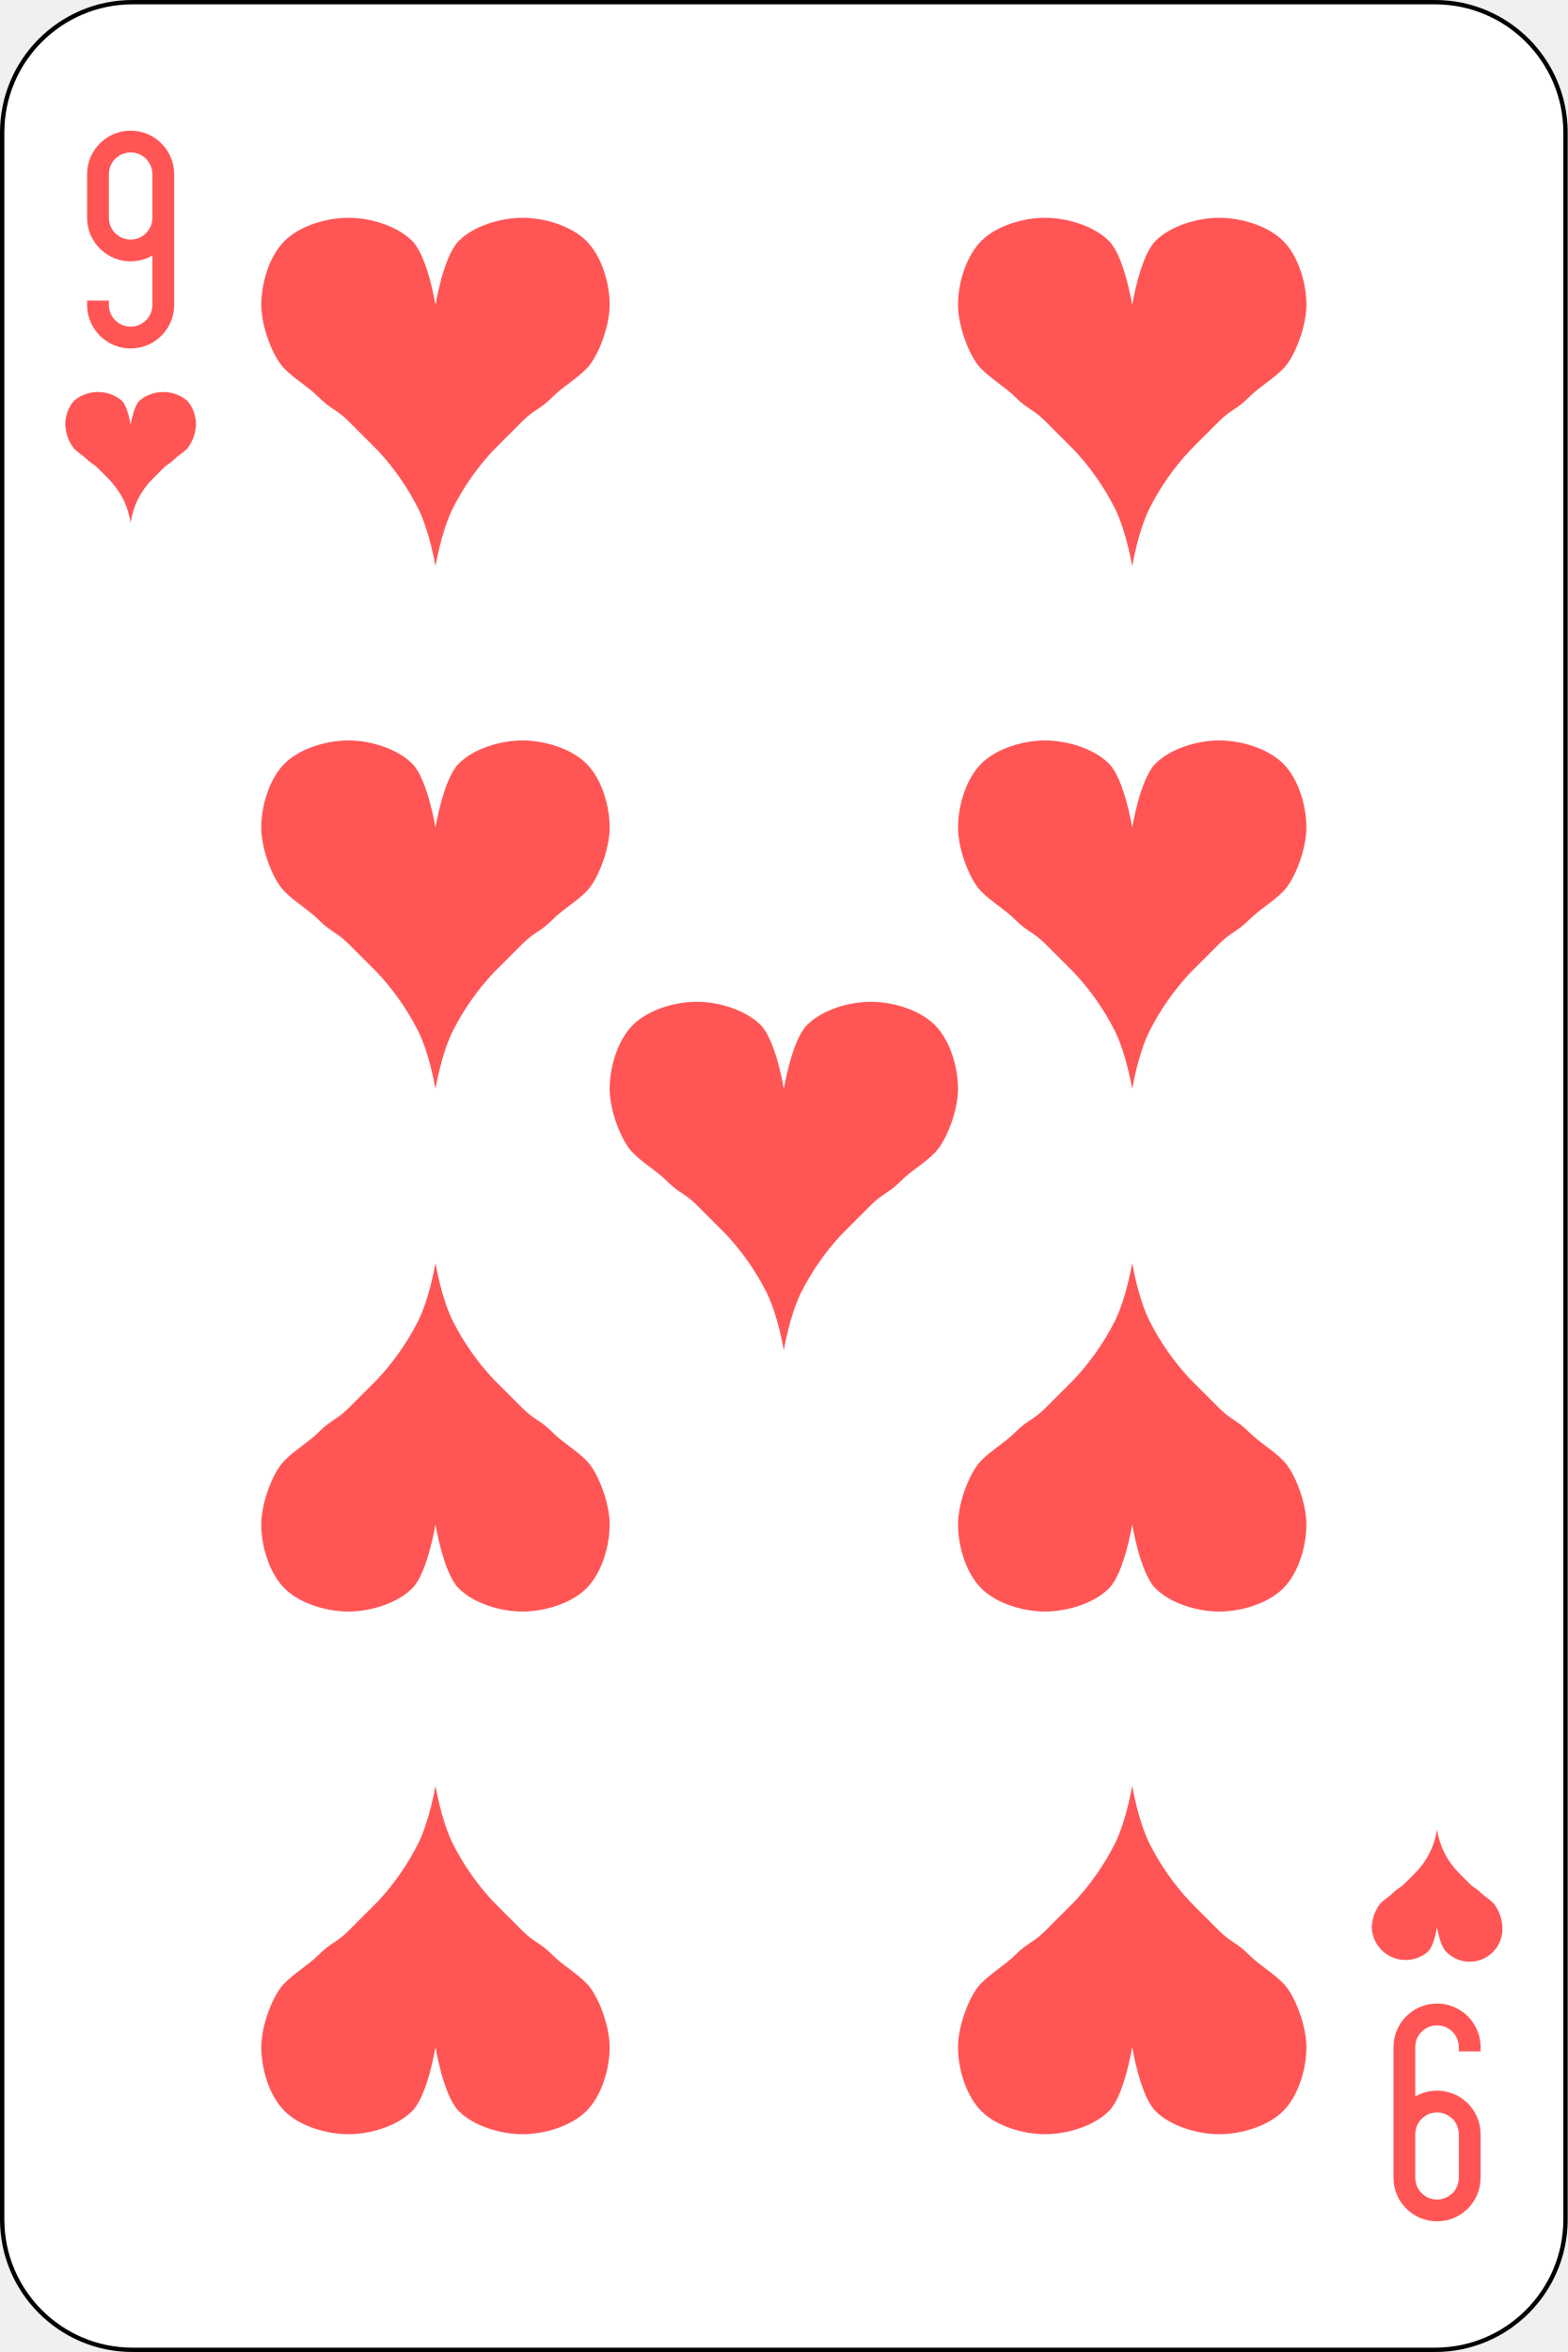
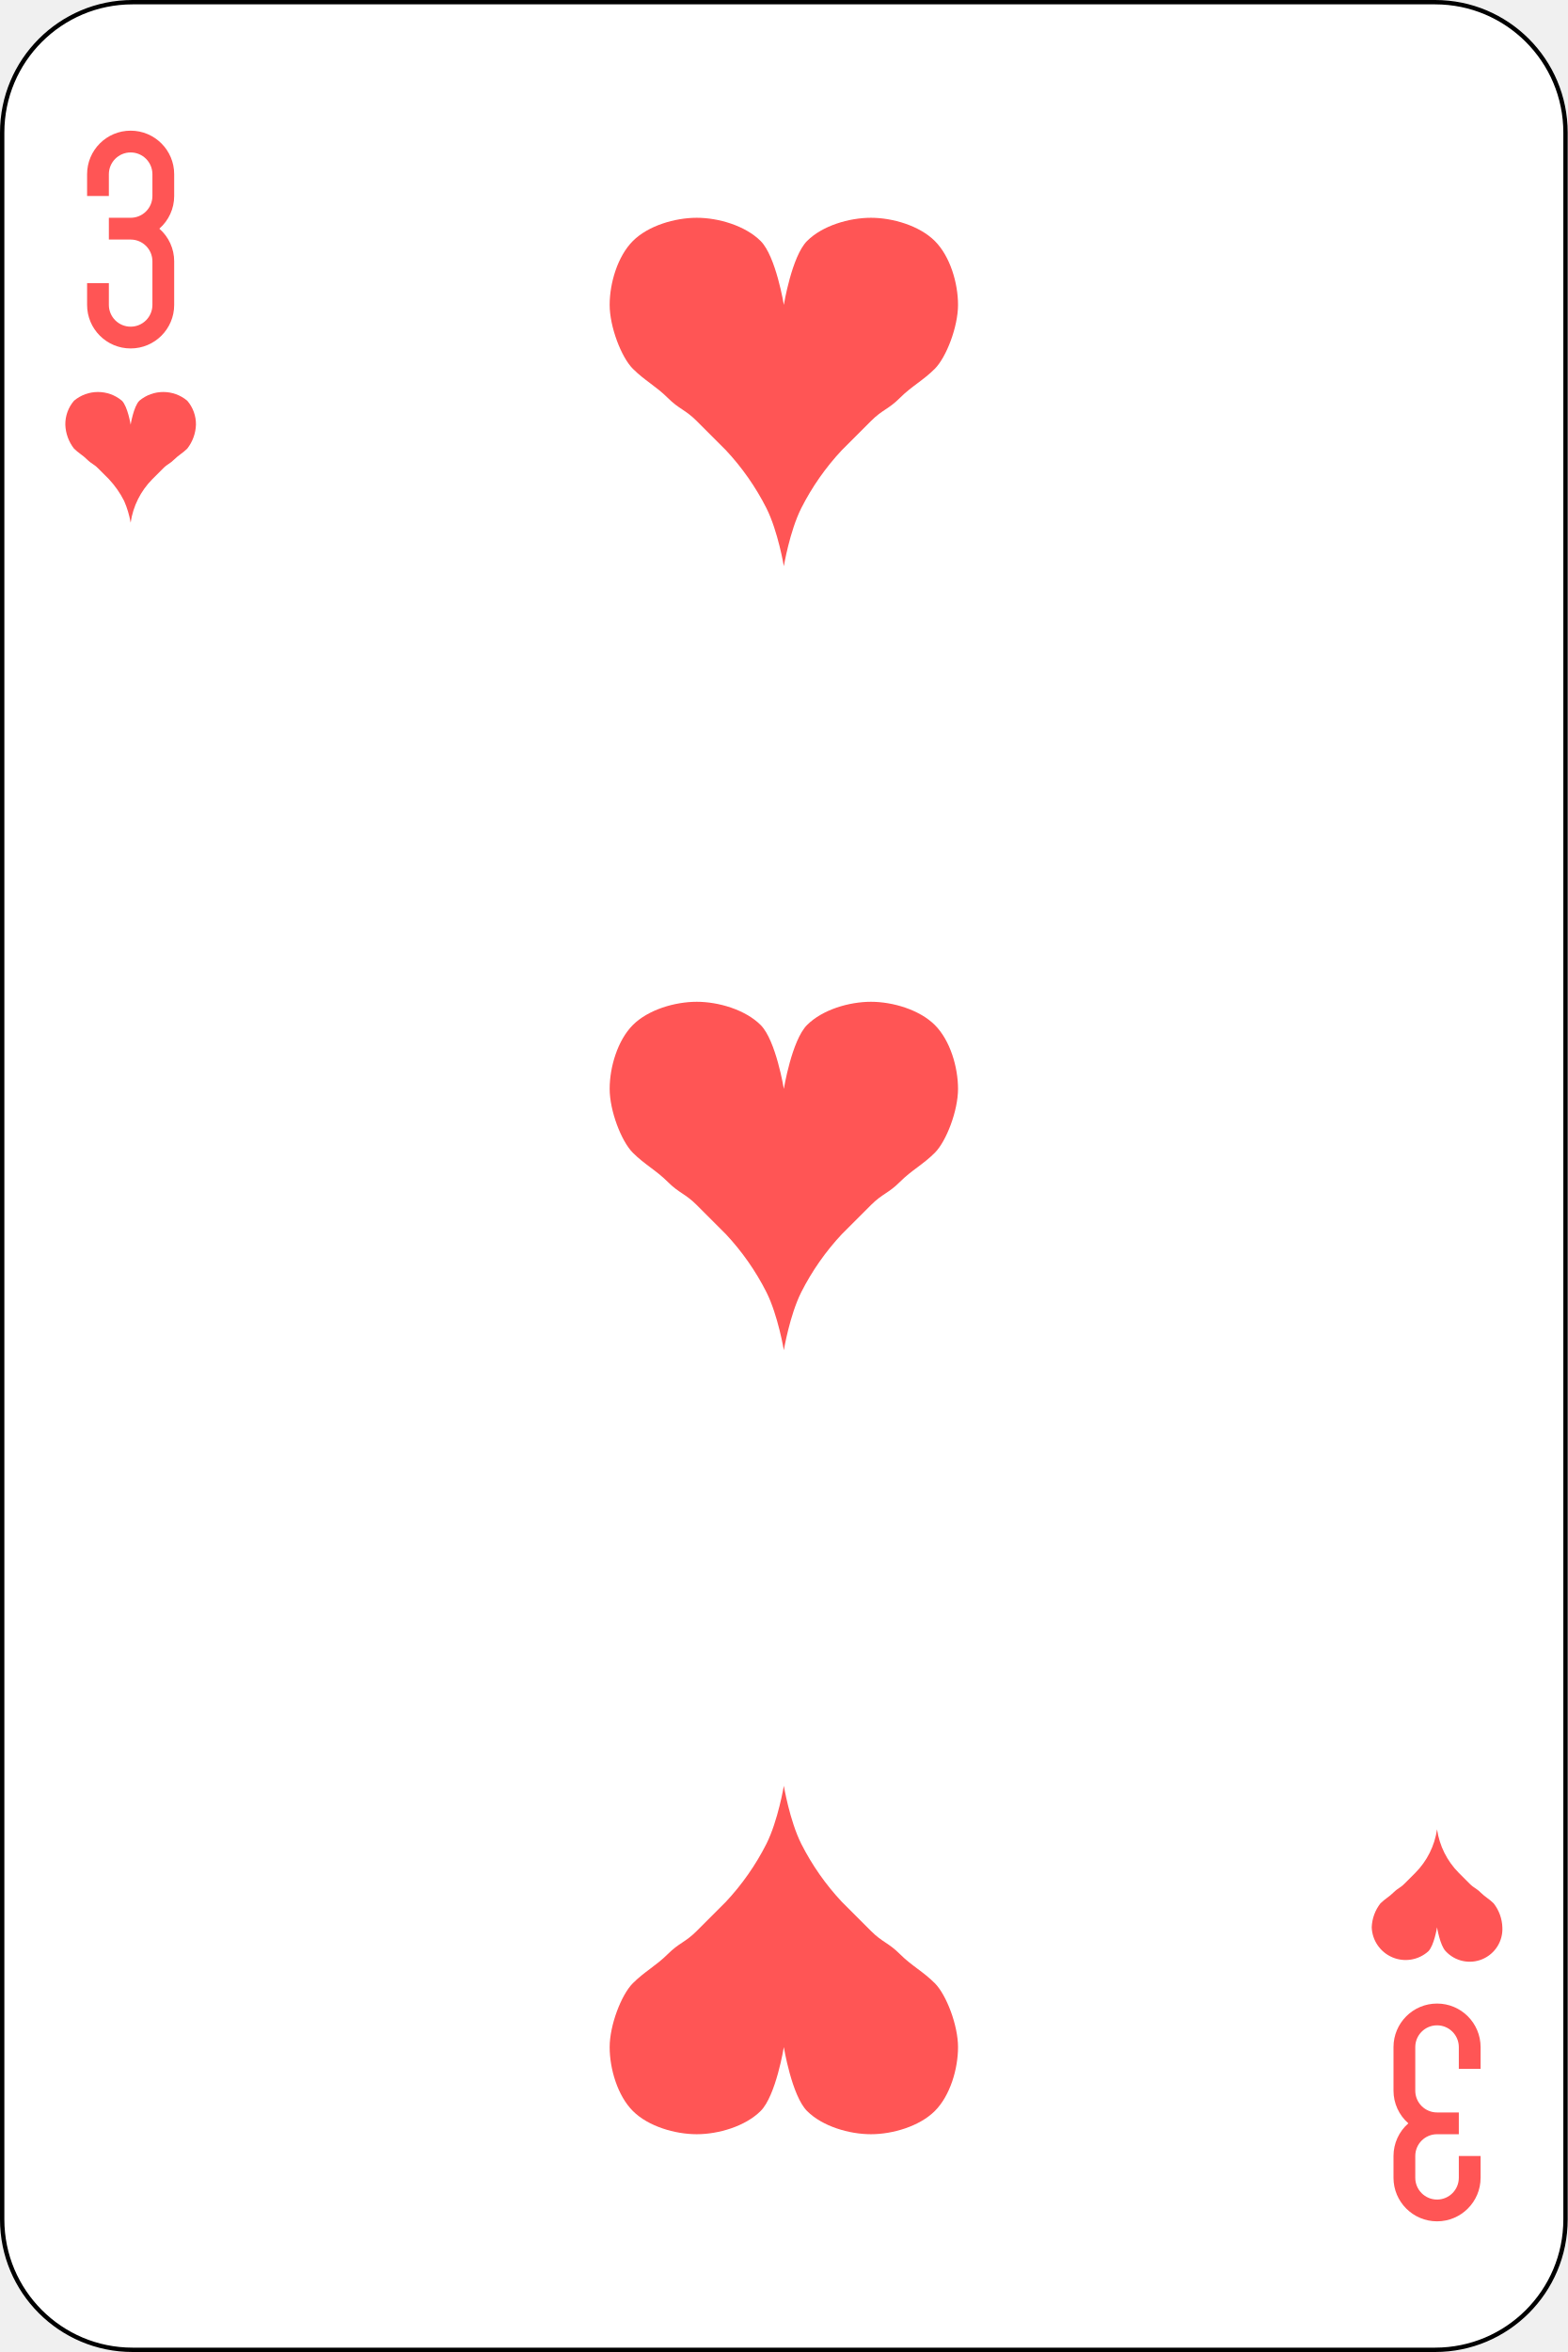
<svg xmlns="http://www.w3.org/2000/svg" viewBox="0 0 360 540">
  <defs>
    <style>.cls-1{fill:#fff;stroke:#000;}.cls-2{fill:#f55;}</style>
  </defs>
  <g id="Слой_2" data-name="Слой 2">
    <g id="Слой_1-2" data-name="Слой 1">
      <rect class="cls-1" x="0.5" y="0.5" width="359" height="539" rx="29.94" ry="29.94" />
+       <path class="cls-2" d="M180,250s1.82-11.15,5.33-14.67S195,230,200,230s11.15,1.82,14.67,5.33S220,245,220,250s-2.67,12-5.33,14.67-5.33,4-8,6.67-4,2.67-6.67,5.33l-6.67,6.67A57.43,57.43,0,0,0,184,296.67C181.33,302,180,310,180,310s-1.33-8-4-13.33a57.47,57.47,0,0,0-9.33-13.33L160,276.67c-2.67-2.67-4-2.67-6.67-5.33s-5.33-4-8-6.67S140,255,140,250s1.82-11.15,5.33-14.67S155,230,160,230s11.15,1.82,14.67,5.33S180,250,180,250" />
      <path class="cls-2" d="M30,97.5s.68-4.18,2-5.5a8.56,8.56,0,0,1,11,0,8.28,8.28,0,0,1,2,5.5,9.45,9.45,0,0,1-2,5.5c-1,1-2,1.5-3,2.5s-1.5,1-2.5,2L35,110a17.81,17.81,0,0,0-5,10,21.42,21.42,0,0,0-1.5-5,21.54,21.54,0,0,0-3.5-5l-2.5-2.5c-1-1-1.5-1-2.5-2s-2-1.5-3-2.5a9.45,9.45,0,0,1-2-5.5A8.28,8.28,0,0,1,17,92a8.56,8.56,0,0,1,11,0c1.32,1.32,2,5.5,2,5.5" />
      <path class="cls-2" d="M330,442.5s.68,4.18,2,5.5a7.51,7.51,0,0,0,13-5.5,9.45,9.45,0,0,0-2-5.5c-1-1-2-1.5-3-2.5s-1.5-1-2.5-2L335,430a17.81,17.81,0,0,1-5-10,17.81,17.81,0,0,1-5,10l-2.5,2.5c-1,1-1.5,1-2.5,2s-2,1.5-3,2.5a9.45,9.45,0,0,0-2,5.5,7.79,7.79,0,0,0,13,5.5c1.32-1.32,2-5.5,2-5.5" />
-       <path class="cls-2" d="M30,80A10,10,0,0,0,40,70V40a10,10,0,0,0-20,0V50a10,10,0,0,0,15,8.66V70a5,5,0,0,1-10,0V69H20v1A10,10,0,0,0,30,80m0-25a5,5,0,0,1-5-5V40a5,5,0,0,1,10,0V50a5,5,0,0,1-5,5" />
-       <path class="cls-2" d="M330,460a10,10,0,0,0-10,10v30a10,10,0,0,0,20,0V490a10,10,0,0,0-15-8.66V470a5,5,0,0,1,10,0v1h5v-1a10,10,0,0,0-10-10m0,25a5,5,0,0,1,5,5v10a5,5,0,0,1-10,0V490a5,5,0,0,1,5-5" />
-       <path class="cls-2" d="M100,70s1.82-11.15,5.33-14.67S115,50,120,50s11.15,1.82,14.67,5.33S140,65,140,70s-2.67,12-5.33,14.67-5.33,4-8,6.67-4,2.67-6.67,5.33l-6.67,6.67A57.43,57.43,0,0,0,104,116.67C101.33,122,100,130,100,130s-1.33-8-4-13.33a57.47,57.47,0,0,0-9.33-13.33L80,96.67C77.33,94,76,94,73.33,91.33s-5.33-4-8-6.67S60,75,60,70s1.82-11.15,5.33-14.67S75,50,80,50s11.15,1.82,14.67,5.33S100,70,100,70" />
-       <path class="cls-2" d="M260,70s1.82-11.15,5.33-14.67S275,50,280,50s11.15,1.82,14.67,5.33S300,65,300,70s-2.67,12-5.33,14.67-5.33,4-8,6.67-4,2.67-6.67,5.33l-6.67,6.67A57.43,57.43,0,0,0,264,116.67C261.33,122,260,130,260,130s-1.33-8-4-13.33a57.47,57.47,0,0,0-9.33-13.33L240,96.67c-2.67-2.67-4-2.67-6.67-5.33s-5.33-4-8-6.67S220,75,220,70s1.82-11.15,5.33-14.67S235,50,240,50s11.15,1.82,14.67,5.33S260,70,260,70" />
-       <path class="cls-2" d="M100,190s1.82-11.15,5.33-14.67S115,170,120,170s11.15,1.82,14.67,5.33S140,185,140,190s-2.67,12-5.33,14.67-5.33,4-8,6.67-4,2.67-6.67,5.33l-6.67,6.67A57.43,57.43,0,0,0,104,236.67C101.33,242,100,250,100,250s-1.33-8-4-13.33a57.47,57.47,0,0,0-9.33-13.33L80,216.67c-2.67-2.67-4-2.67-6.67-5.33s-5.33-4-8-6.67S60,195,60,190s1.82-11.15,5.33-14.67S75,170,80,170s11.15,1.82,14.67,5.33S100,190,100,190" />
-       <path class="cls-2" d="M260,190s1.82-11.15,5.33-14.67S275,170,280,170s11.15,1.82,14.67,5.33S300,185,300,190s-2.67,12-5.33,14.67-5.33,4-8,6.67-4,2.67-6.67,5.33l-6.67,6.67A57.43,57.43,0,0,0,264,236.67C261.33,242,260,250,260,250s-1.33-8-4-13.33a57.47,57.47,0,0,0-9.33-13.33L240,216.67c-2.67-2.67-4-2.67-6.67-5.33s-5.33-4-8-6.67S220,195,220,190s1.82-11.15,5.33-14.67S235,170,240,170s11.15,1.82,14.67,5.33S260,190,260,190" />
-       <path class="cls-2" d="M100,470s1.82,11.15,5.33,14.67S115,490,120,490s11.15-1.82,14.67-5.33S140,475,140,470s-2.67-12-5.33-14.67-5.33-4-8-6.67-4-2.67-6.67-5.33l-6.67-6.67A57.43,57.43,0,0,1,104,423.33C101.33,418,100,410,100,410s-1.33,8-4,13.33a57.47,57.47,0,0,1-9.33,13.33L80,443.33c-2.67,2.67-4,2.67-6.67,5.33s-5.33,4-8,6.67S60,465,60,470s1.82,11.15,5.33,14.67S75,490,80,490s11.15-1.82,14.67-5.33S100,470,100,470" />
-       <path class="cls-2" d="M260,470s1.82,11.15,5.33,14.67S275,490,280,490s11.15-1.82,14.67-5.33S300,475,300,470s-2.67-12-5.33-14.67-5.33-4-8-6.67-4-2.67-6.67-5.33l-6.67-6.67A57.43,57.43,0,0,1,264,423.33C261.33,418,260,410,260,410s-1.33,8-4,13.33a57.47,57.47,0,0,1-9.33,13.33L240,443.33c-2.67,2.67-4,2.67-6.67,5.33s-5.33,4-8,6.67S220,465,220,470s1.82,11.15,5.33,14.67S235,490,240,490s11.15-1.82,14.67-5.33S260,470,260,470" />
-       <path class="cls-2" d="M100,350s1.82,11.15,5.33,14.67S115,370,120,370s11.15-1.82,14.67-5.33S140,355,140,350s-2.67-12-5.33-14.67-5.33-4-8-6.67-4-2.67-6.67-5.33l-6.67-6.67A57.43,57.43,0,0,1,104,303.33C101.33,298,100,290,100,290s-1.33,8-4,13.33a57.47,57.47,0,0,1-9.33,13.33L80,323.33c-2.67,2.67-4,2.67-6.67,5.33s-5.33,4-8,6.67S60,345,60,350s1.82,11.15,5.33,14.67S75,370,80,370s11.15-1.82,14.67-5.33S100,350,100,350" />
-       <path class="cls-2" d="M260,350s1.82,11.15,5.33,14.67S275,370,280,370s11.15-1.82,14.67-5.33S300,355,300,350s-2.67-12-5.33-14.67-5.33-4-8-6.67-4-2.67-6.67-5.33l-6.67-6.67A57.43,57.43,0,0,1,264,303.33C261.33,298,260,290,260,290s-1.33,8-4,13.33a57.47,57.47,0,0,1-9.33,13.33L240,323.33c-2.67,2.67-4,2.67-6.67,5.33s-5.33,4-8,6.67S220,345,220,350s1.82,11.15,5.33,14.67S235,370,240,370s11.15-1.82,14.67-5.33S260,350,260,350" />
-       <path class="cls-2" d="M180,250s1.82-11.15,5.33-14.67S195,230,200,230s11.15,1.82,14.67,5.33S220,245,220,250s-2.67,12-5.33,14.67-5.33,4-8,6.67-4,2.67-6.67,5.33l-6.67,6.67A57.43,57.43,0,0,0,184,296.67C181.33,302,180,310,180,310s-1.33-8-4-13.33a57.47,57.47,0,0,0-9.33-13.33L160,276.67c-2.67-2.67-4-2.67-6.67-5.33s-5.33-4-8-6.67S140,255,140,250s1.82-11.15,5.33-14.67S155,230,160,230s11.15,1.82,14.67,5.33S180,250,180,250" />
+       <path class="cls-2" d="M30,30A10,10,0,0,0,20,40v5h5V40a5,5,0,0,1,10,0v5a5,5,0,0,1-5,5H25v5h5a5,5,0,0,1,5,5V70a5,5,0,0,1-10,0V65H20v5a10,10,0,0,0,20,0V60a9.94,9.94,0,0,0-3.41-7.5A9.94,9.94,0,0,0,40,45V40A10,10,0,0,0,30,30" />
+       <path class="cls-2" d="M180,70s1.82-11.15,5.33-14.67S195,50,200,50s11.15,1.82,14.67,5.33S220,65,220,70s-2.67,12-5.33,14.67-5.33,4-8,6.67-4,2.67-6.67,5.33l-6.67,6.67A57.43,57.43,0,0,0,184,116.67C181.33,122,180,130,180,130s-1.33-8-4-13.33a57.47,57.47,0,0,0-9.33-13.33L160,96.67c-2.67-2.67-4-2.67-6.67-5.33s-5.33-4-8-6.67S140,75,140,70s1.82-11.15,5.33-14.67S155,50,160,50s11.15,1.82,14.67,5.33S180,70,180,70" />
+       <path class="cls-2" d="M180,470s1.82,11.15,5.33,14.67S195,490,200,490s11.15-1.82,14.67-5.33S220,475,220,470s-2.67-12-5.33-14.67-5.33-4-8-6.67-4-2.67-6.67-5.33l-6.67-6.67A57.43,57.43,0,0,1,184,423.33C181.33,418,180,410,180,410s-1.33,8-4,13.33a57.47,57.47,0,0,1-9.33,13.33L160,443.33c-2.67,2.67-4,2.67-6.67,5.33s-5.33,4-8,6.67S140,465,140,470s1.82,11.15,5.33,14.67S155,490,160,490s11.15-1.82,14.67-5.33S180,470,180,470" />
+       <path class="cls-2" d="M330,510a10,10,0,0,0,10-10v-5h-5v5a5,5,0,1,1-10,0v-5a5,5,0,0,1,5-5h5v-5h-5a5,5,0,0,1-5-5V470a5,5,0,0,1,10,0v5h5v-5a10,10,0,0,0-20,0v10a9.94,9.94,0,0,0,3.41,7.5A9.94,9.94,0,0,0,320,495v5a10,10,0,0,0,10,10" />
    </g>
  </g>
</svg>
